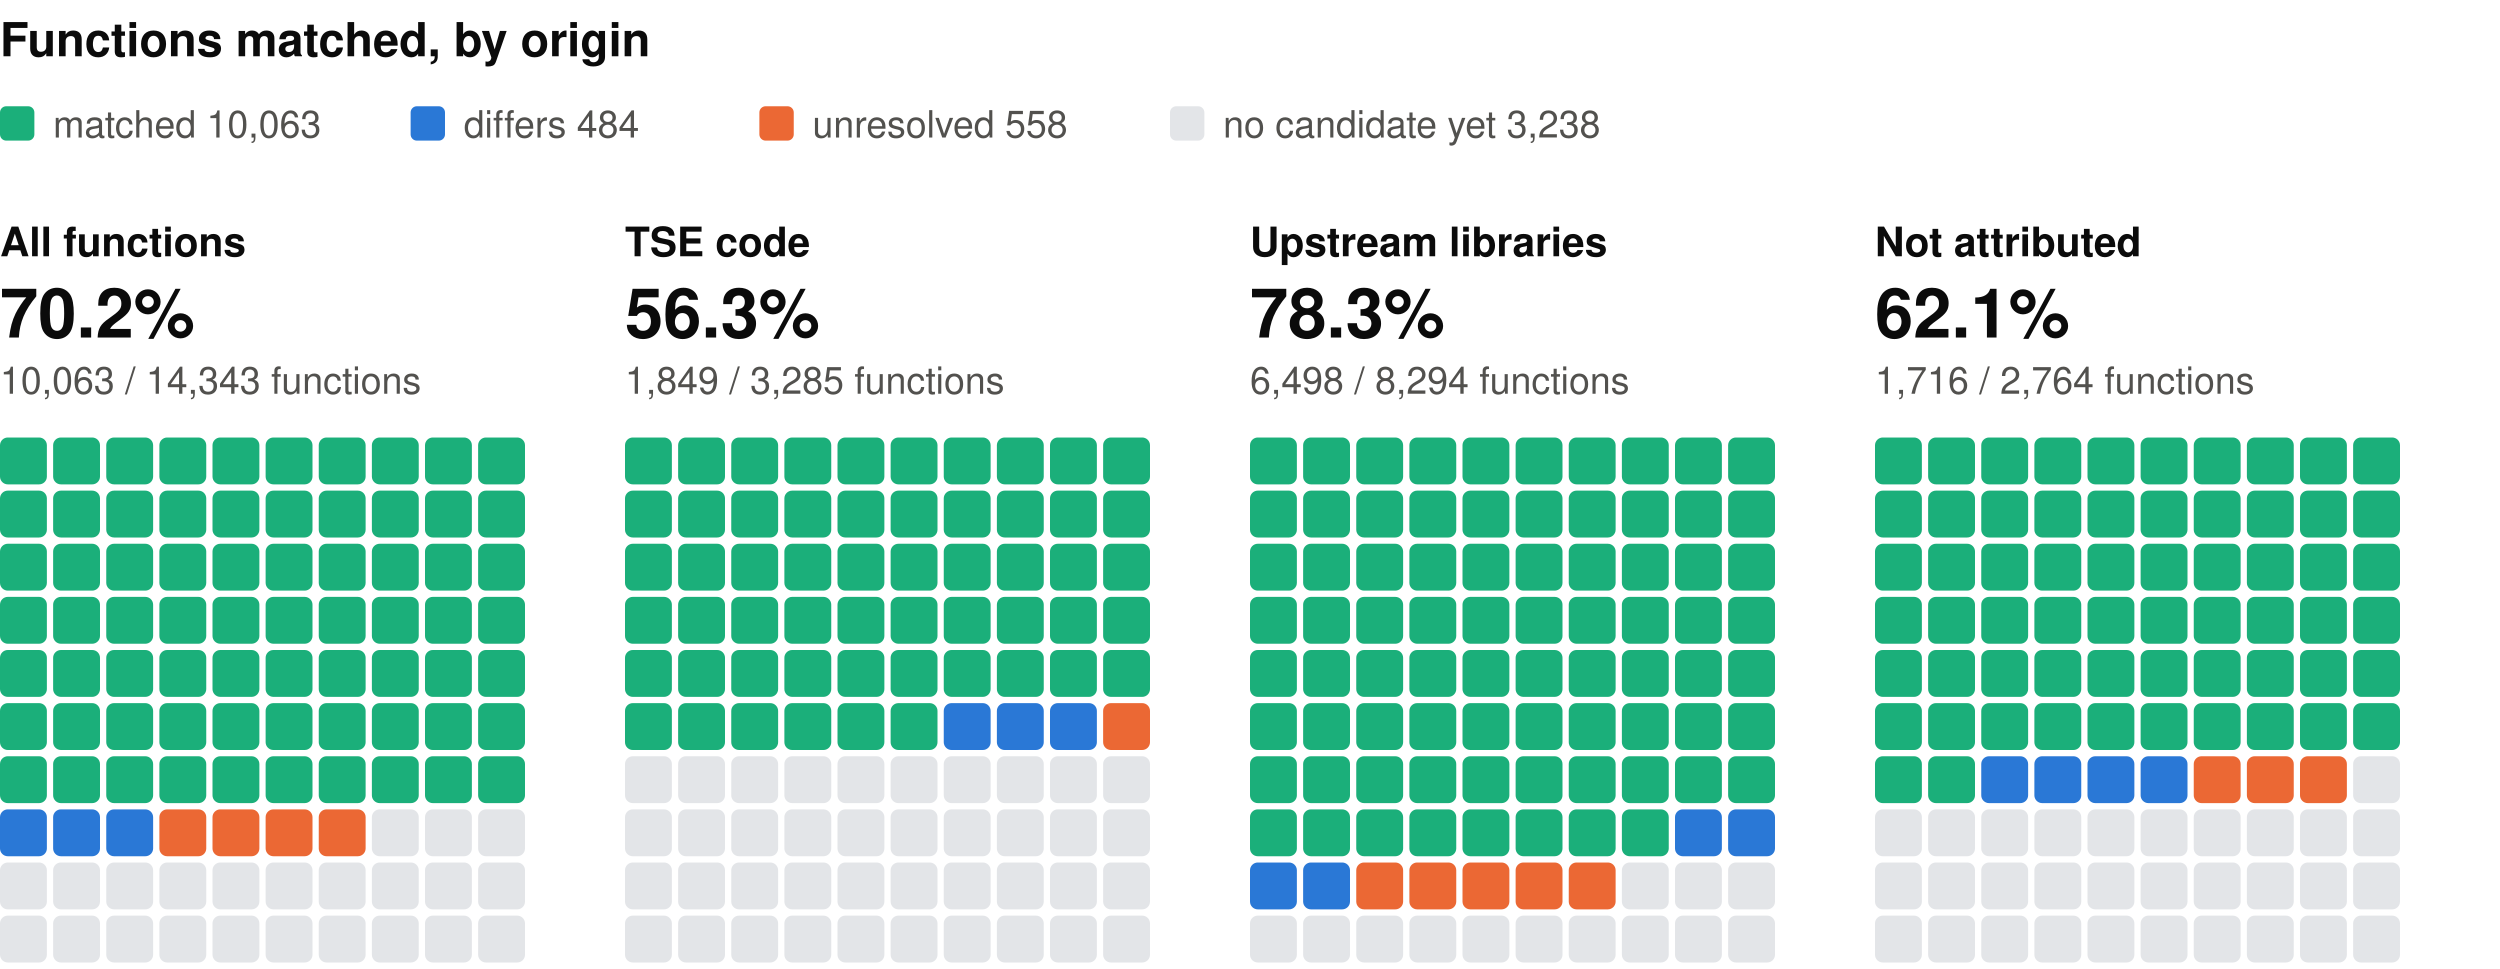
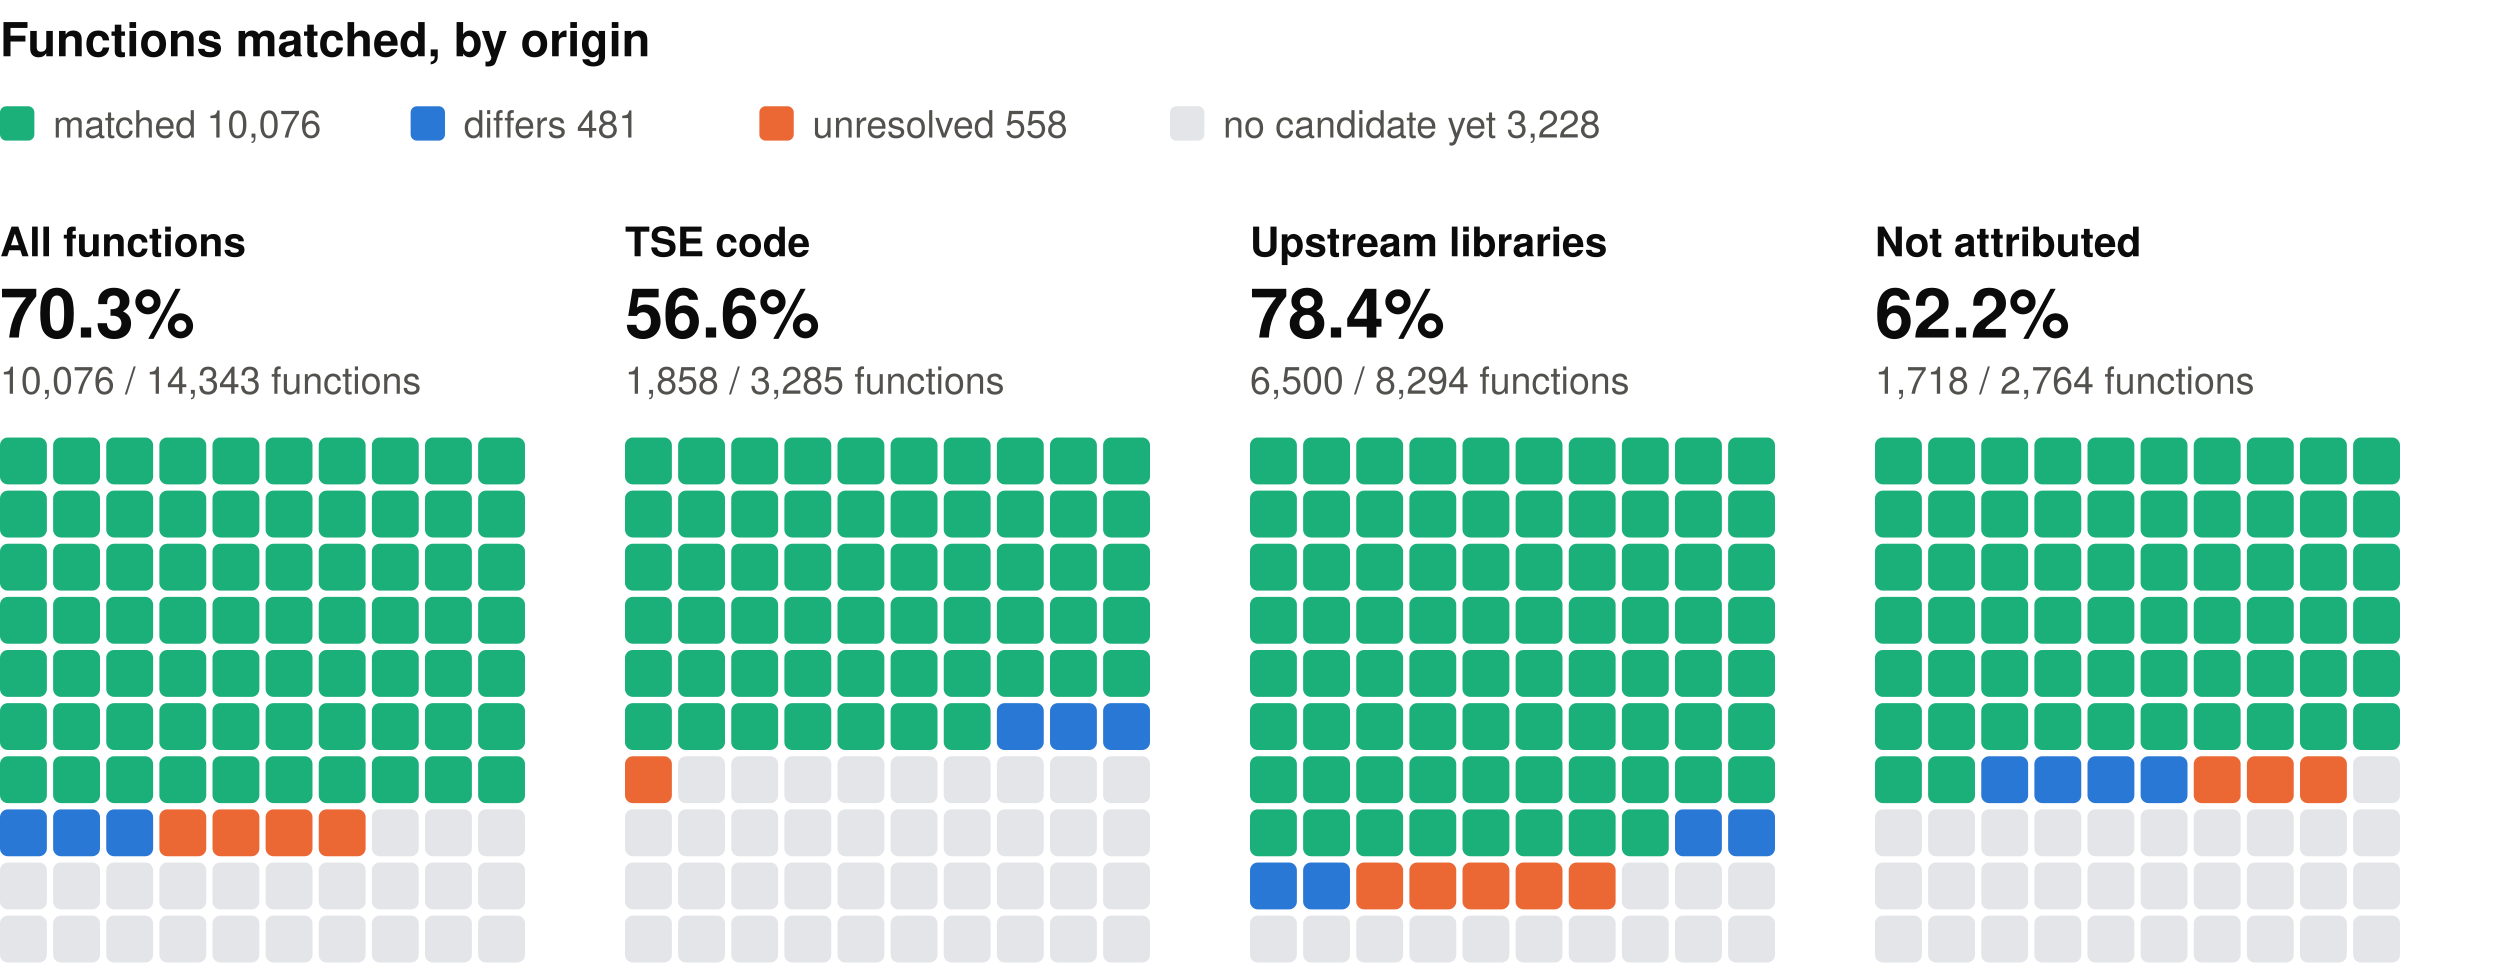
<svg xmlns="http://www.w3.org/2000/svg" width="800" height="310" viewBox="0 0 800 310" role="img" aria-label="Functions matched, by origin: one square per percent, coloured by verdict" font-family="system-ui, -apple-system, 'Segoe UI', Helvetica, Arial, sans-serif">
  <text x="0" y="18" font-size="15" fill="#0b0b0b" font-weight="600">Functions matched, by origin</text>
  <rect x="0" y="34" width="11" height="11" rx="2" fill="#1baf7a" />
-   <text x="17" y="44" font-size="12" fill="#52514e">matched 10,063</text>
+   <text x="17" y="44" font-size="12" fill="#52514e">matched 10,076</text>
  <rect x="131.4" y="34" width="11" height="11" rx="2" fill="#2a78d6" />
-   <text x="148.4" y="44" font-size="12" fill="#52514e">differs 484</text>
+   <text x="148.4" y="44" font-size="12" fill="#52514e">differs 481</text>
  <rect x="243" y="34" width="11" height="11" rx="2" fill="#eb6834" />
  <text x="260" y="44" font-size="12" fill="#52514e">unresolved 558</text>
  <rect x="374.4" y="34" width="11" height="11" rx="2" fill="#e3e5e8" />
-   <text x="391.4" y="44" font-size="12" fill="#52514e">no candidate yet 3,238</text>
+   <text x="391.4" y="44" font-size="12" fill="#52514e">no candidate yet 3,228</text>
  <text x="0" y="82" font-size="13" fill="#0b0b0b" font-weight="600">All functions</text>
-   <text x="0" y="108" font-size="22" fill="#0b0b0b" font-weight="600">70.2%</text>
-   <text x="0" y="126" font-size="12" fill="#52514e">10,063 / 14,343 functions</text>
+   <text x="0" y="108" font-size="22" fill="#0b0b0b" font-weight="600">70.3%</text>
+   <text x="0" y="126" font-size="12" fill="#52514e">10,076 / 14,343 functions</text>
  <rect x="0" y="140" width="15" height="15" rx="2.5" fill="#1baf7a" />
  <rect x="17" y="140" width="15" height="15" rx="2.5" fill="#1baf7a" />
  <rect x="34" y="140" width="15" height="15" rx="2.5" fill="#1baf7a" />
  <rect x="51" y="140" width="15" height="15" rx="2.5" fill="#1baf7a" />
  <rect x="68" y="140" width="15" height="15" rx="2.5" fill="#1baf7a" />
  <rect x="85" y="140" width="15" height="15" rx="2.5" fill="#1baf7a" />
  <rect x="102" y="140" width="15" height="15" rx="2.5" fill="#1baf7a" />
  <rect x="119" y="140" width="15" height="15" rx="2.5" fill="#1baf7a" />
  <rect x="136" y="140" width="15" height="15" rx="2.5" fill="#1baf7a" />
  <rect x="153" y="140" width="15" height="15" rx="2.5" fill="#1baf7a" />
  <rect x="0" y="157" width="15" height="15" rx="2.5" fill="#1baf7a" />
  <rect x="17" y="157" width="15" height="15" rx="2.5" fill="#1baf7a" />
  <rect x="34" y="157" width="15" height="15" rx="2.5" fill="#1baf7a" />
  <rect x="51" y="157" width="15" height="15" rx="2.5" fill="#1baf7a" />
  <rect x="68" y="157" width="15" height="15" rx="2.5" fill="#1baf7a" />
  <rect x="85" y="157" width="15" height="15" rx="2.5" fill="#1baf7a" />
  <rect x="102" y="157" width="15" height="15" rx="2.5" fill="#1baf7a" />
  <rect x="119" y="157" width="15" height="15" rx="2.5" fill="#1baf7a" />
  <rect x="136" y="157" width="15" height="15" rx="2.5" fill="#1baf7a" />
  <rect x="153" y="157" width="15" height="15" rx="2.5" fill="#1baf7a" />
  <rect x="0" y="174" width="15" height="15" rx="2.5" fill="#1baf7a" />
  <rect x="17" y="174" width="15" height="15" rx="2.5" fill="#1baf7a" />
  <rect x="34" y="174" width="15" height="15" rx="2.5" fill="#1baf7a" />
  <rect x="51" y="174" width="15" height="15" rx="2.5" fill="#1baf7a" />
  <rect x="68" y="174" width="15" height="15" rx="2.5" fill="#1baf7a" />
  <rect x="85" y="174" width="15" height="15" rx="2.5" fill="#1baf7a" />
  <rect x="102" y="174" width="15" height="15" rx="2.5" fill="#1baf7a" />
  <rect x="119" y="174" width="15" height="15" rx="2.5" fill="#1baf7a" />
  <rect x="136" y="174" width="15" height="15" rx="2.5" fill="#1baf7a" />
  <rect x="153" y="174" width="15" height="15" rx="2.5" fill="#1baf7a" />
  <rect x="0" y="191" width="15" height="15" rx="2.5" fill="#1baf7a" />
  <rect x="17" y="191" width="15" height="15" rx="2.5" fill="#1baf7a" />
  <rect x="34" y="191" width="15" height="15" rx="2.5" fill="#1baf7a" />
  <rect x="51" y="191" width="15" height="15" rx="2.5" fill="#1baf7a" />
  <rect x="68" y="191" width="15" height="15" rx="2.5" fill="#1baf7a" />
  <rect x="85" y="191" width="15" height="15" rx="2.5" fill="#1baf7a" />
  <rect x="102" y="191" width="15" height="15" rx="2.5" fill="#1baf7a" />
  <rect x="119" y="191" width="15" height="15" rx="2.5" fill="#1baf7a" />
  <rect x="136" y="191" width="15" height="15" rx="2.5" fill="#1baf7a" />
  <rect x="153" y="191" width="15" height="15" rx="2.5" fill="#1baf7a" />
  <rect x="0" y="208" width="15" height="15" rx="2.5" fill="#1baf7a" />
  <rect x="17" y="208" width="15" height="15" rx="2.5" fill="#1baf7a" />
  <rect x="34" y="208" width="15" height="15" rx="2.5" fill="#1baf7a" />
  <rect x="51" y="208" width="15" height="15" rx="2.5" fill="#1baf7a" />
  <rect x="68" y="208" width="15" height="15" rx="2.5" fill="#1baf7a" />
  <rect x="85" y="208" width="15" height="15" rx="2.5" fill="#1baf7a" />
  <rect x="102" y="208" width="15" height="15" rx="2.5" fill="#1baf7a" />
  <rect x="119" y="208" width="15" height="15" rx="2.5" fill="#1baf7a" />
  <rect x="136" y="208" width="15" height="15" rx="2.5" fill="#1baf7a" />
  <rect x="153" y="208" width="15" height="15" rx="2.5" fill="#1baf7a" />
  <rect x="0" y="225" width="15" height="15" rx="2.5" fill="#1baf7a" />
  <rect x="17" y="225" width="15" height="15" rx="2.5" fill="#1baf7a" />
  <rect x="34" y="225" width="15" height="15" rx="2.5" fill="#1baf7a" />
  <rect x="51" y="225" width="15" height="15" rx="2.5" fill="#1baf7a" />
  <rect x="68" y="225" width="15" height="15" rx="2.5" fill="#1baf7a" />
  <rect x="85" y="225" width="15" height="15" rx="2.5" fill="#1baf7a" />
  <rect x="102" y="225" width="15" height="15" rx="2.5" fill="#1baf7a" />
  <rect x="119" y="225" width="15" height="15" rx="2.5" fill="#1baf7a" />
  <rect x="136" y="225" width="15" height="15" rx="2.5" fill="#1baf7a" />
  <rect x="153" y="225" width="15" height="15" rx="2.5" fill="#1baf7a" />
  <rect x="0" y="242" width="15" height="15" rx="2.5" fill="#1baf7a" />
  <rect x="17" y="242" width="15" height="15" rx="2.5" fill="#1baf7a" />
  <rect x="34" y="242" width="15" height="15" rx="2.5" fill="#1baf7a" />
  <rect x="51" y="242" width="15" height="15" rx="2.5" fill="#1baf7a" />
  <rect x="68" y="242" width="15" height="15" rx="2.5" fill="#1baf7a" />
  <rect x="85" y="242" width="15" height="15" rx="2.5" fill="#1baf7a" />
  <rect x="102" y="242" width="15" height="15" rx="2.5" fill="#1baf7a" />
  <rect x="119" y="242" width="15" height="15" rx="2.5" fill="#1baf7a" />
  <rect x="136" y="242" width="15" height="15" rx="2.5" fill="#1baf7a" />
  <rect x="153" y="242" width="15" height="15" rx="2.5" fill="#1baf7a" />
  <rect x="0" y="259" width="15" height="15" rx="2.5" fill="#2a78d6" />
  <rect x="17" y="259" width="15" height="15" rx="2.5" fill="#2a78d6" />
  <rect x="34" y="259" width="15" height="15" rx="2.5" fill="#2a78d6" />
  <rect x="51" y="259" width="15" height="15" rx="2.5" fill="#eb6834" />
  <rect x="68" y="259" width="15" height="15" rx="2.5" fill="#eb6834" />
  <rect x="85" y="259" width="15" height="15" rx="2.5" fill="#eb6834" />
  <rect x="102" y="259" width="15" height="15" rx="2.5" fill="#eb6834" />
  <rect x="119" y="259" width="15" height="15" rx="2.5" fill="#e3e5e8" />
  <rect x="136" y="259" width="15" height="15" rx="2.5" fill="#e3e5e8" />
  <rect x="153" y="259" width="15" height="15" rx="2.5" fill="#e3e5e8" />
  <rect x="0" y="276" width="15" height="15" rx="2.5" fill="#e3e5e8" />
  <rect x="17" y="276" width="15" height="15" rx="2.5" fill="#e3e5e8" />
  <rect x="34" y="276" width="15" height="15" rx="2.5" fill="#e3e5e8" />
  <rect x="51" y="276" width="15" height="15" rx="2.5" fill="#e3e5e8" />
  <rect x="68" y="276" width="15" height="15" rx="2.5" fill="#e3e5e8" />
  <rect x="85" y="276" width="15" height="15" rx="2.5" fill="#e3e5e8" />
  <rect x="102" y="276" width="15" height="15" rx="2.5" fill="#e3e5e8" />
  <rect x="119" y="276" width="15" height="15" rx="2.5" fill="#e3e5e8" />
  <rect x="136" y="276" width="15" height="15" rx="2.5" fill="#e3e5e8" />
  <rect x="153" y="276" width="15" height="15" rx="2.5" fill="#e3e5e8" />
  <rect x="0" y="293" width="15" height="15" rx="2.5" fill="#e3e5e8" />
  <rect x="17" y="293" width="15" height="15" rx="2.5" fill="#e3e5e8" />
  <rect x="34" y="293" width="15" height="15" rx="2.5" fill="#e3e5e8" />
  <rect x="51" y="293" width="15" height="15" rx="2.5" fill="#e3e5e8" />
  <rect x="68" y="293" width="15" height="15" rx="2.5" fill="#e3e5e8" />
  <rect x="85" y="293" width="15" height="15" rx="2.5" fill="#e3e5e8" />
  <rect x="102" y="293" width="15" height="15" rx="2.5" fill="#e3e5e8" />
  <rect x="119" y="293" width="15" height="15" rx="2.5" fill="#e3e5e8" />
  <rect x="136" y="293" width="15" height="15" rx="2.5" fill="#e3e5e8" />
  <rect x="153" y="293" width="15" height="15" rx="2.5" fill="#e3e5e8" />
  <text x="200" y="82" font-size="13" fill="#0b0b0b" font-weight="600">TSE code</text>
-   <text x="200" y="108" font-size="22" fill="#0b0b0b" font-weight="600">56.3%</text>
-   <text x="200" y="126" font-size="12" fill="#52514e">1,849 / 3,285 functions</text>
+   <text x="200" y="108" font-size="22" fill="#0b0b0b" font-weight="600">56.6%</text>
+   <text x="200" y="126" font-size="12" fill="#52514e">1,858 / 3,285 functions</text>
  <rect x="200" y="140" width="15" height="15" rx="2.5" fill="#1baf7a" />
  <rect x="217" y="140" width="15" height="15" rx="2.5" fill="#1baf7a" />
  <rect x="234" y="140" width="15" height="15" rx="2.5" fill="#1baf7a" />
  <rect x="251" y="140" width="15" height="15" rx="2.5" fill="#1baf7a" />
  <rect x="268" y="140" width="15" height="15" rx="2.5" fill="#1baf7a" />
  <rect x="285" y="140" width="15" height="15" rx="2.5" fill="#1baf7a" />
  <rect x="302" y="140" width="15" height="15" rx="2.5" fill="#1baf7a" />
  <rect x="319" y="140" width="15" height="15" rx="2.5" fill="#1baf7a" />
  <rect x="336" y="140" width="15" height="15" rx="2.5" fill="#1baf7a" />
  <rect x="353" y="140" width="15" height="15" rx="2.5" fill="#1baf7a" />
  <rect x="200" y="157" width="15" height="15" rx="2.5" fill="#1baf7a" />
  <rect x="217" y="157" width="15" height="15" rx="2.5" fill="#1baf7a" />
  <rect x="234" y="157" width="15" height="15" rx="2.5" fill="#1baf7a" />
  <rect x="251" y="157" width="15" height="15" rx="2.5" fill="#1baf7a" />
  <rect x="268" y="157" width="15" height="15" rx="2.5" fill="#1baf7a" />
  <rect x="285" y="157" width="15" height="15" rx="2.5" fill="#1baf7a" />
  <rect x="302" y="157" width="15" height="15" rx="2.5" fill="#1baf7a" />
  <rect x="319" y="157" width="15" height="15" rx="2.5" fill="#1baf7a" />
  <rect x="336" y="157" width="15" height="15" rx="2.5" fill="#1baf7a" />
  <rect x="353" y="157" width="15" height="15" rx="2.5" fill="#1baf7a" />
  <rect x="200" y="174" width="15" height="15" rx="2.5" fill="#1baf7a" />
  <rect x="217" y="174" width="15" height="15" rx="2.5" fill="#1baf7a" />
  <rect x="234" y="174" width="15" height="15" rx="2.5" fill="#1baf7a" />
  <rect x="251" y="174" width="15" height="15" rx="2.5" fill="#1baf7a" />
  <rect x="268" y="174" width="15" height="15" rx="2.5" fill="#1baf7a" />
  <rect x="285" y="174" width="15" height="15" rx="2.5" fill="#1baf7a" />
  <rect x="302" y="174" width="15" height="15" rx="2.5" fill="#1baf7a" />
  <rect x="319" y="174" width="15" height="15" rx="2.5" fill="#1baf7a" />
  <rect x="336" y="174" width="15" height="15" rx="2.5" fill="#1baf7a" />
  <rect x="353" y="174" width="15" height="15" rx="2.5" fill="#1baf7a" />
  <rect x="200" y="191" width="15" height="15" rx="2.5" fill="#1baf7a" />
  <rect x="217" y="191" width="15" height="15" rx="2.5" fill="#1baf7a" />
  <rect x="234" y="191" width="15" height="15" rx="2.5" fill="#1baf7a" />
  <rect x="251" y="191" width="15" height="15" rx="2.5" fill="#1baf7a" />
  <rect x="268" y="191" width="15" height="15" rx="2.5" fill="#1baf7a" />
  <rect x="285" y="191" width="15" height="15" rx="2.5" fill="#1baf7a" />
  <rect x="302" y="191" width="15" height="15" rx="2.5" fill="#1baf7a" />
  <rect x="319" y="191" width="15" height="15" rx="2.5" fill="#1baf7a" />
  <rect x="336" y="191" width="15" height="15" rx="2.5" fill="#1baf7a" />
  <rect x="353" y="191" width="15" height="15" rx="2.5" fill="#1baf7a" />
  <rect x="200" y="208" width="15" height="15" rx="2.5" fill="#1baf7a" />
  <rect x="217" y="208" width="15" height="15" rx="2.5" fill="#1baf7a" />
  <rect x="234" y="208" width="15" height="15" rx="2.5" fill="#1baf7a" />
  <rect x="251" y="208" width="15" height="15" rx="2.5" fill="#1baf7a" />
  <rect x="268" y="208" width="15" height="15" rx="2.5" fill="#1baf7a" />
  <rect x="285" y="208" width="15" height="15" rx="2.5" fill="#1baf7a" />
  <rect x="302" y="208" width="15" height="15" rx="2.5" fill="#1baf7a" />
  <rect x="319" y="208" width="15" height="15" rx="2.5" fill="#1baf7a" />
  <rect x="336" y="208" width="15" height="15" rx="2.5" fill="#1baf7a" />
  <rect x="353" y="208" width="15" height="15" rx="2.5" fill="#1baf7a" />
  <rect x="200" y="225" width="15" height="15" rx="2.5" fill="#1baf7a" />
  <rect x="217" y="225" width="15" height="15" rx="2.5" fill="#1baf7a" />
  <rect x="234" y="225" width="15" height="15" rx="2.5" fill="#1baf7a" />
  <rect x="251" y="225" width="15" height="15" rx="2.5" fill="#1baf7a" />
  <rect x="268" y="225" width="15" height="15" rx="2.5" fill="#1baf7a" />
  <rect x="285" y="225" width="15" height="15" rx="2.5" fill="#1baf7a" />
-   <rect x="302" y="225" width="15" height="15" rx="2.5" fill="#2a78d6" />
+   <rect x="302" y="225" width="15" height="15" rx="2.5" fill="#1baf7a" />
  <rect x="319" y="225" width="15" height="15" rx="2.5" fill="#2a78d6" />
  <rect x="336" y="225" width="15" height="15" rx="2.5" fill="#2a78d6" />
-   <rect x="353" y="225" width="15" height="15" rx="2.5" fill="#eb6834" />
-   <rect x="200" y="242" width="15" height="15" rx="2.5" fill="#e3e5e8" />
+   <rect x="353" y="225" width="15" height="15" rx="2.5" fill="#2a78d6" />
+   <rect x="200" y="242" width="15" height="15" rx="2.5" fill="#eb6834" />
  <rect x="217" y="242" width="15" height="15" rx="2.5" fill="#e3e5e8" />
  <rect x="234" y="242" width="15" height="15" rx="2.5" fill="#e3e5e8" />
  <rect x="251" y="242" width="15" height="15" rx="2.5" fill="#e3e5e8" />
  <rect x="268" y="242" width="15" height="15" rx="2.5" fill="#e3e5e8" />
  <rect x="285" y="242" width="15" height="15" rx="2.5" fill="#e3e5e8" />
  <rect x="302" y="242" width="15" height="15" rx="2.5" fill="#e3e5e8" />
  <rect x="319" y="242" width="15" height="15" rx="2.5" fill="#e3e5e8" />
  <rect x="336" y="242" width="15" height="15" rx="2.5" fill="#e3e5e8" />
  <rect x="353" y="242" width="15" height="15" rx="2.5" fill="#e3e5e8" />
  <rect x="200" y="259" width="15" height="15" rx="2.5" fill="#e3e5e8" />
  <rect x="217" y="259" width="15" height="15" rx="2.5" fill="#e3e5e8" />
  <rect x="234" y="259" width="15" height="15" rx="2.5" fill="#e3e5e8" />
  <rect x="251" y="259" width="15" height="15" rx="2.5" fill="#e3e5e8" />
  <rect x="268" y="259" width="15" height="15" rx="2.5" fill="#e3e5e8" />
  <rect x="285" y="259" width="15" height="15" rx="2.5" fill="#e3e5e8" />
  <rect x="302" y="259" width="15" height="15" rx="2.5" fill="#e3e5e8" />
  <rect x="319" y="259" width="15" height="15" rx="2.5" fill="#e3e5e8" />
  <rect x="336" y="259" width="15" height="15" rx="2.5" fill="#e3e5e8" />
  <rect x="353" y="259" width="15" height="15" rx="2.5" fill="#e3e5e8" />
  <rect x="200" y="276" width="15" height="15" rx="2.5" fill="#e3e5e8" />
  <rect x="217" y="276" width="15" height="15" rx="2.5" fill="#e3e5e8" />
  <rect x="234" y="276" width="15" height="15" rx="2.5" fill="#e3e5e8" />
  <rect x="251" y="276" width="15" height="15" rx="2.5" fill="#e3e5e8" />
  <rect x="268" y="276" width="15" height="15" rx="2.5" fill="#e3e5e8" />
  <rect x="285" y="276" width="15" height="15" rx="2.5" fill="#e3e5e8" />
  <rect x="302" y="276" width="15" height="15" rx="2.5" fill="#e3e5e8" />
  <rect x="319" y="276" width="15" height="15" rx="2.5" fill="#e3e5e8" />
  <rect x="336" y="276" width="15" height="15" rx="2.5" fill="#e3e5e8" />
  <rect x="353" y="276" width="15" height="15" rx="2.5" fill="#e3e5e8" />
  <rect x="200" y="293" width="15" height="15" rx="2.5" fill="#e3e5e8" />
  <rect x="217" y="293" width="15" height="15" rx="2.5" fill="#e3e5e8" />
  <rect x="234" y="293" width="15" height="15" rx="2.5" fill="#e3e5e8" />
  <rect x="251" y="293" width="15" height="15" rx="2.5" fill="#e3e5e8" />
  <rect x="268" y="293" width="15" height="15" rx="2.5" fill="#e3e5e8" />
  <rect x="285" y="293" width="15" height="15" rx="2.5" fill="#e3e5e8" />
  <rect x="302" y="293" width="15" height="15" rx="2.5" fill="#e3e5e8" />
  <rect x="319" y="293" width="15" height="15" rx="2.5" fill="#e3e5e8" />
  <rect x="336" y="293" width="15" height="15" rx="2.5" fill="#e3e5e8" />
  <rect x="353" y="293" width="15" height="15" rx="2.5" fill="#e3e5e8" />
  <text x="400" y="82" font-size="13" fill="#0b0b0b" font-weight="600">Upstream libraries</text>
-   <text x="400" y="108" font-size="22" fill="#0b0b0b" font-weight="600">78.3%</text>
-   <text x="400" y="126" font-size="12" fill="#52514e">6,498 / 8,294 functions</text>
+   <text x="400" y="108" font-size="22" fill="#0b0b0b" font-weight="600">78.4%</text>
+   <text x="400" y="126" font-size="12" fill="#52514e">6,500 / 8,294 functions</text>
  <rect x="400" y="140" width="15" height="15" rx="2.5" fill="#1baf7a" />
  <rect x="417" y="140" width="15" height="15" rx="2.5" fill="#1baf7a" />
  <rect x="434" y="140" width="15" height="15" rx="2.5" fill="#1baf7a" />
  <rect x="451" y="140" width="15" height="15" rx="2.5" fill="#1baf7a" />
  <rect x="468" y="140" width="15" height="15" rx="2.5" fill="#1baf7a" />
  <rect x="485" y="140" width="15" height="15" rx="2.5" fill="#1baf7a" />
  <rect x="502" y="140" width="15" height="15" rx="2.5" fill="#1baf7a" />
  <rect x="519" y="140" width="15" height="15" rx="2.5" fill="#1baf7a" />
  <rect x="536" y="140" width="15" height="15" rx="2.5" fill="#1baf7a" />
  <rect x="553" y="140" width="15" height="15" rx="2.5" fill="#1baf7a" />
  <rect x="400" y="157" width="15" height="15" rx="2.5" fill="#1baf7a" />
  <rect x="417" y="157" width="15" height="15" rx="2.5" fill="#1baf7a" />
  <rect x="434" y="157" width="15" height="15" rx="2.5" fill="#1baf7a" />
  <rect x="451" y="157" width="15" height="15" rx="2.5" fill="#1baf7a" />
  <rect x="468" y="157" width="15" height="15" rx="2.5" fill="#1baf7a" />
  <rect x="485" y="157" width="15" height="15" rx="2.5" fill="#1baf7a" />
  <rect x="502" y="157" width="15" height="15" rx="2.5" fill="#1baf7a" />
  <rect x="519" y="157" width="15" height="15" rx="2.5" fill="#1baf7a" />
  <rect x="536" y="157" width="15" height="15" rx="2.5" fill="#1baf7a" />
  <rect x="553" y="157" width="15" height="15" rx="2.5" fill="#1baf7a" />
  <rect x="400" y="174" width="15" height="15" rx="2.5" fill="#1baf7a" />
  <rect x="417" y="174" width="15" height="15" rx="2.5" fill="#1baf7a" />
  <rect x="434" y="174" width="15" height="15" rx="2.5" fill="#1baf7a" />
  <rect x="451" y="174" width="15" height="15" rx="2.5" fill="#1baf7a" />
  <rect x="468" y="174" width="15" height="15" rx="2.5" fill="#1baf7a" />
  <rect x="485" y="174" width="15" height="15" rx="2.5" fill="#1baf7a" />
  <rect x="502" y="174" width="15" height="15" rx="2.5" fill="#1baf7a" />
  <rect x="519" y="174" width="15" height="15" rx="2.5" fill="#1baf7a" />
  <rect x="536" y="174" width="15" height="15" rx="2.5" fill="#1baf7a" />
  <rect x="553" y="174" width="15" height="15" rx="2.5" fill="#1baf7a" />
  <rect x="400" y="191" width="15" height="15" rx="2.5" fill="#1baf7a" />
  <rect x="417" y="191" width="15" height="15" rx="2.5" fill="#1baf7a" />
  <rect x="434" y="191" width="15" height="15" rx="2.5" fill="#1baf7a" />
  <rect x="451" y="191" width="15" height="15" rx="2.5" fill="#1baf7a" />
  <rect x="468" y="191" width="15" height="15" rx="2.5" fill="#1baf7a" />
  <rect x="485" y="191" width="15" height="15" rx="2.5" fill="#1baf7a" />
  <rect x="502" y="191" width="15" height="15" rx="2.5" fill="#1baf7a" />
  <rect x="519" y="191" width="15" height="15" rx="2.5" fill="#1baf7a" />
  <rect x="536" y="191" width="15" height="15" rx="2.5" fill="#1baf7a" />
  <rect x="553" y="191" width="15" height="15" rx="2.5" fill="#1baf7a" />
  <rect x="400" y="208" width="15" height="15" rx="2.5" fill="#1baf7a" />
  <rect x="417" y="208" width="15" height="15" rx="2.5" fill="#1baf7a" />
  <rect x="434" y="208" width="15" height="15" rx="2.5" fill="#1baf7a" />
  <rect x="451" y="208" width="15" height="15" rx="2.5" fill="#1baf7a" />
  <rect x="468" y="208" width="15" height="15" rx="2.5" fill="#1baf7a" />
  <rect x="485" y="208" width="15" height="15" rx="2.5" fill="#1baf7a" />
  <rect x="502" y="208" width="15" height="15" rx="2.5" fill="#1baf7a" />
  <rect x="519" y="208" width="15" height="15" rx="2.5" fill="#1baf7a" />
  <rect x="536" y="208" width="15" height="15" rx="2.5" fill="#1baf7a" />
  <rect x="553" y="208" width="15" height="15" rx="2.5" fill="#1baf7a" />
  <rect x="400" y="225" width="15" height="15" rx="2.5" fill="#1baf7a" />
  <rect x="417" y="225" width="15" height="15" rx="2.5" fill="#1baf7a" />
  <rect x="434" y="225" width="15" height="15" rx="2.5" fill="#1baf7a" />
  <rect x="451" y="225" width="15" height="15" rx="2.5" fill="#1baf7a" />
  <rect x="468" y="225" width="15" height="15" rx="2.5" fill="#1baf7a" />
  <rect x="485" y="225" width="15" height="15" rx="2.5" fill="#1baf7a" />
  <rect x="502" y="225" width="15" height="15" rx="2.5" fill="#1baf7a" />
  <rect x="519" y="225" width="15" height="15" rx="2.5" fill="#1baf7a" />
  <rect x="536" y="225" width="15" height="15" rx="2.5" fill="#1baf7a" />
  <rect x="553" y="225" width="15" height="15" rx="2.5" fill="#1baf7a" />
  <rect x="400" y="242" width="15" height="15" rx="2.5" fill="#1baf7a" />
  <rect x="417" y="242" width="15" height="15" rx="2.5" fill="#1baf7a" />
  <rect x="434" y="242" width="15" height="15" rx="2.5" fill="#1baf7a" />
  <rect x="451" y="242" width="15" height="15" rx="2.5" fill="#1baf7a" />
  <rect x="468" y="242" width="15" height="15" rx="2.5" fill="#1baf7a" />
  <rect x="485" y="242" width="15" height="15" rx="2.5" fill="#1baf7a" />
  <rect x="502" y="242" width="15" height="15" rx="2.5" fill="#1baf7a" />
  <rect x="519" y="242" width="15" height="15" rx="2.5" fill="#1baf7a" />
  <rect x="536" y="242" width="15" height="15" rx="2.5" fill="#1baf7a" />
  <rect x="553" y="242" width="15" height="15" rx="2.5" fill="#1baf7a" />
  <rect x="400" y="259" width="15" height="15" rx="2.5" fill="#1baf7a" />
  <rect x="417" y="259" width="15" height="15" rx="2.5" fill="#1baf7a" />
  <rect x="434" y="259" width="15" height="15" rx="2.5" fill="#1baf7a" />
  <rect x="451" y="259" width="15" height="15" rx="2.5" fill="#1baf7a" />
  <rect x="468" y="259" width="15" height="15" rx="2.5" fill="#1baf7a" />
  <rect x="485" y="259" width="15" height="15" rx="2.5" fill="#1baf7a" />
  <rect x="502" y="259" width="15" height="15" rx="2.5" fill="#1baf7a" />
  <rect x="519" y="259" width="15" height="15" rx="2.5" fill="#1baf7a" />
  <rect x="536" y="259" width="15" height="15" rx="2.5" fill="#2a78d6" />
  <rect x="553" y="259" width="15" height="15" rx="2.5" fill="#2a78d6" />
  <rect x="400" y="276" width="15" height="15" rx="2.5" fill="#2a78d6" />
  <rect x="417" y="276" width="15" height="15" rx="2.5" fill="#2a78d6" />
  <rect x="434" y="276" width="15" height="15" rx="2.5" fill="#eb6834" />
  <rect x="451" y="276" width="15" height="15" rx="2.5" fill="#eb6834" />
  <rect x="468" y="276" width="15" height="15" rx="2.5" fill="#eb6834" />
  <rect x="485" y="276" width="15" height="15" rx="2.5" fill="#eb6834" />
  <rect x="502" y="276" width="15" height="15" rx="2.5" fill="#eb6834" />
  <rect x="519" y="276" width="15" height="15" rx="2.5" fill="#e3e5e8" />
  <rect x="536" y="276" width="15" height="15" rx="2.5" fill="#e3e5e8" />
  <rect x="553" y="276" width="15" height="15" rx="2.5" fill="#e3e5e8" />
  <rect x="400" y="293" width="15" height="15" rx="2.5" fill="#e3e5e8" />
  <rect x="417" y="293" width="15" height="15" rx="2.5" fill="#e3e5e8" />
  <rect x="434" y="293" width="15" height="15" rx="2.5" fill="#e3e5e8" />
  <rect x="451" y="293" width="15" height="15" rx="2.5" fill="#e3e5e8" />
  <rect x="468" y="293" width="15" height="15" rx="2.5" fill="#e3e5e8" />
  <rect x="485" y="293" width="15" height="15" rx="2.5" fill="#e3e5e8" />
  <rect x="502" y="293" width="15" height="15" rx="2.5" fill="#e3e5e8" />
  <rect x="519" y="293" width="15" height="15" rx="2.5" fill="#e3e5e8" />
  <rect x="536" y="293" width="15" height="15" rx="2.5" fill="#e3e5e8" />
  <rect x="553" y="293" width="15" height="15" rx="2.5" fill="#e3e5e8" />
  <text x="600" y="82" font-size="13" fill="#0b0b0b" font-weight="600">Not attributed</text>
-   <text x="600" y="108" font-size="22" fill="#0b0b0b" font-weight="600">62.1%</text>
-   <text x="600" y="126" font-size="12" fill="#52514e">1,716 / 2,764 functions</text>
+   <text x="600" y="108" font-size="22" fill="#0b0b0b" font-weight="600">62.2%</text>
+   <text x="600" y="126" font-size="12" fill="#52514e">1,718 / 2,764 functions</text>
  <rect x="600" y="140" width="15" height="15" rx="2.5" fill="#1baf7a" />
  <rect x="617" y="140" width="15" height="15" rx="2.5" fill="#1baf7a" />
  <rect x="634" y="140" width="15" height="15" rx="2.5" fill="#1baf7a" />
  <rect x="651" y="140" width="15" height="15" rx="2.5" fill="#1baf7a" />
  <rect x="668" y="140" width="15" height="15" rx="2.5" fill="#1baf7a" />
  <rect x="685" y="140" width="15" height="15" rx="2.5" fill="#1baf7a" />
  <rect x="702" y="140" width="15" height="15" rx="2.5" fill="#1baf7a" />
  <rect x="719" y="140" width="15" height="15" rx="2.5" fill="#1baf7a" />
  <rect x="736" y="140" width="15" height="15" rx="2.5" fill="#1baf7a" />
  <rect x="753" y="140" width="15" height="15" rx="2.5" fill="#1baf7a" />
  <rect x="600" y="157" width="15" height="15" rx="2.5" fill="#1baf7a" />
  <rect x="617" y="157" width="15" height="15" rx="2.5" fill="#1baf7a" />
  <rect x="634" y="157" width="15" height="15" rx="2.5" fill="#1baf7a" />
  <rect x="651" y="157" width="15" height="15" rx="2.5" fill="#1baf7a" />
  <rect x="668" y="157" width="15" height="15" rx="2.5" fill="#1baf7a" />
  <rect x="685" y="157" width="15" height="15" rx="2.5" fill="#1baf7a" />
  <rect x="702" y="157" width="15" height="15" rx="2.5" fill="#1baf7a" />
  <rect x="719" y="157" width="15" height="15" rx="2.5" fill="#1baf7a" />
  <rect x="736" y="157" width="15" height="15" rx="2.5" fill="#1baf7a" />
  <rect x="753" y="157" width="15" height="15" rx="2.5" fill="#1baf7a" />
  <rect x="600" y="174" width="15" height="15" rx="2.5" fill="#1baf7a" />
  <rect x="617" y="174" width="15" height="15" rx="2.5" fill="#1baf7a" />
  <rect x="634" y="174" width="15" height="15" rx="2.5" fill="#1baf7a" />
  <rect x="651" y="174" width="15" height="15" rx="2.5" fill="#1baf7a" />
  <rect x="668" y="174" width="15" height="15" rx="2.5" fill="#1baf7a" />
  <rect x="685" y="174" width="15" height="15" rx="2.5" fill="#1baf7a" />
  <rect x="702" y="174" width="15" height="15" rx="2.5" fill="#1baf7a" />
  <rect x="719" y="174" width="15" height="15" rx="2.5" fill="#1baf7a" />
  <rect x="736" y="174" width="15" height="15" rx="2.5" fill="#1baf7a" />
  <rect x="753" y="174" width="15" height="15" rx="2.5" fill="#1baf7a" />
  <rect x="600" y="191" width="15" height="15" rx="2.5" fill="#1baf7a" />
  <rect x="617" y="191" width="15" height="15" rx="2.5" fill="#1baf7a" />
  <rect x="634" y="191" width="15" height="15" rx="2.5" fill="#1baf7a" />
  <rect x="651" y="191" width="15" height="15" rx="2.5" fill="#1baf7a" />
  <rect x="668" y="191" width="15" height="15" rx="2.5" fill="#1baf7a" />
  <rect x="685" y="191" width="15" height="15" rx="2.5" fill="#1baf7a" />
  <rect x="702" y="191" width="15" height="15" rx="2.5" fill="#1baf7a" />
  <rect x="719" y="191" width="15" height="15" rx="2.5" fill="#1baf7a" />
  <rect x="736" y="191" width="15" height="15" rx="2.5" fill="#1baf7a" />
  <rect x="753" y="191" width="15" height="15" rx="2.5" fill="#1baf7a" />
  <rect x="600" y="208" width="15" height="15" rx="2.5" fill="#1baf7a" />
  <rect x="617" y="208" width="15" height="15" rx="2.5" fill="#1baf7a" />
  <rect x="634" y="208" width="15" height="15" rx="2.5" fill="#1baf7a" />
  <rect x="651" y="208" width="15" height="15" rx="2.5" fill="#1baf7a" />
  <rect x="668" y="208" width="15" height="15" rx="2.5" fill="#1baf7a" />
  <rect x="685" y="208" width="15" height="15" rx="2.5" fill="#1baf7a" />
  <rect x="702" y="208" width="15" height="15" rx="2.5" fill="#1baf7a" />
  <rect x="719" y="208" width="15" height="15" rx="2.5" fill="#1baf7a" />
  <rect x="736" y="208" width="15" height="15" rx="2.5" fill="#1baf7a" />
  <rect x="753" y="208" width="15" height="15" rx="2.5" fill="#1baf7a" />
  <rect x="600" y="225" width="15" height="15" rx="2.5" fill="#1baf7a" />
  <rect x="617" y="225" width="15" height="15" rx="2.5" fill="#1baf7a" />
  <rect x="634" y="225" width="15" height="15" rx="2.5" fill="#1baf7a" />
  <rect x="651" y="225" width="15" height="15" rx="2.5" fill="#1baf7a" />
  <rect x="668" y="225" width="15" height="15" rx="2.5" fill="#1baf7a" />
  <rect x="685" y="225" width="15" height="15" rx="2.5" fill="#1baf7a" />
  <rect x="702" y="225" width="15" height="15" rx="2.5" fill="#1baf7a" />
  <rect x="719" y="225" width="15" height="15" rx="2.5" fill="#1baf7a" />
  <rect x="736" y="225" width="15" height="15" rx="2.5" fill="#1baf7a" />
  <rect x="753" y="225" width="15" height="15" rx="2.5" fill="#1baf7a" />
  <rect x="600" y="242" width="15" height="15" rx="2.5" fill="#1baf7a" />
  <rect x="617" y="242" width="15" height="15" rx="2.5" fill="#1baf7a" />
  <rect x="634" y="242" width="15" height="15" rx="2.5" fill="#2a78d6" />
  <rect x="651" y="242" width="15" height="15" rx="2.5" fill="#2a78d6" />
  <rect x="668" y="242" width="15" height="15" rx="2.5" fill="#2a78d6" />
  <rect x="685" y="242" width="15" height="15" rx="2.5" fill="#2a78d6" />
  <rect x="702" y="242" width="15" height="15" rx="2.5" fill="#eb6834" />
  <rect x="719" y="242" width="15" height="15" rx="2.5" fill="#eb6834" />
  <rect x="736" y="242" width="15" height="15" rx="2.5" fill="#eb6834" />
  <rect x="753" y="242" width="15" height="15" rx="2.5" fill="#e3e5e8" />
  <rect x="600" y="259" width="15" height="15" rx="2.5" fill="#e3e5e8" />
  <rect x="617" y="259" width="15" height="15" rx="2.5" fill="#e3e5e8" />
  <rect x="634" y="259" width="15" height="15" rx="2.5" fill="#e3e5e8" />
  <rect x="651" y="259" width="15" height="15" rx="2.5" fill="#e3e5e8" />
  <rect x="668" y="259" width="15" height="15" rx="2.5" fill="#e3e5e8" />
  <rect x="685" y="259" width="15" height="15" rx="2.5" fill="#e3e5e8" />
  <rect x="702" y="259" width="15" height="15" rx="2.5" fill="#e3e5e8" />
  <rect x="719" y="259" width="15" height="15" rx="2.5" fill="#e3e5e8" />
  <rect x="736" y="259" width="15" height="15" rx="2.5" fill="#e3e5e8" />
  <rect x="753" y="259" width="15" height="15" rx="2.5" fill="#e3e5e8" />
  <rect x="600" y="276" width="15" height="15" rx="2.5" fill="#e3e5e8" />
  <rect x="617" y="276" width="15" height="15" rx="2.5" fill="#e3e5e8" />
  <rect x="634" y="276" width="15" height="15" rx="2.5" fill="#e3e5e8" />
  <rect x="651" y="276" width="15" height="15" rx="2.5" fill="#e3e5e8" />
  <rect x="668" y="276" width="15" height="15" rx="2.5" fill="#e3e5e8" />
  <rect x="685" y="276" width="15" height="15" rx="2.5" fill="#e3e5e8" />
  <rect x="702" y="276" width="15" height="15" rx="2.5" fill="#e3e5e8" />
  <rect x="719" y="276" width="15" height="15" rx="2.5" fill="#e3e5e8" />
  <rect x="736" y="276" width="15" height="15" rx="2.5" fill="#e3e5e8" />
  <rect x="753" y="276" width="15" height="15" rx="2.5" fill="#e3e5e8" />
  <rect x="600" y="293" width="15" height="15" rx="2.5" fill="#e3e5e8" />
  <rect x="617" y="293" width="15" height="15" rx="2.5" fill="#e3e5e8" />
  <rect x="634" y="293" width="15" height="15" rx="2.5" fill="#e3e5e8" />
  <rect x="651" y="293" width="15" height="15" rx="2.5" fill="#e3e5e8" />
  <rect x="668" y="293" width="15" height="15" rx="2.5" fill="#e3e5e8" />
  <rect x="685" y="293" width="15" height="15" rx="2.5" fill="#e3e5e8" />
  <rect x="702" y="293" width="15" height="15" rx="2.5" fill="#e3e5e8" />
  <rect x="719" y="293" width="15" height="15" rx="2.5" fill="#e3e5e8" />
  <rect x="736" y="293" width="15" height="15" rx="2.5" fill="#e3e5e8" />
  <rect x="753" y="293" width="15" height="15" rx="2.5" fill="#e3e5e8" />
</svg>
